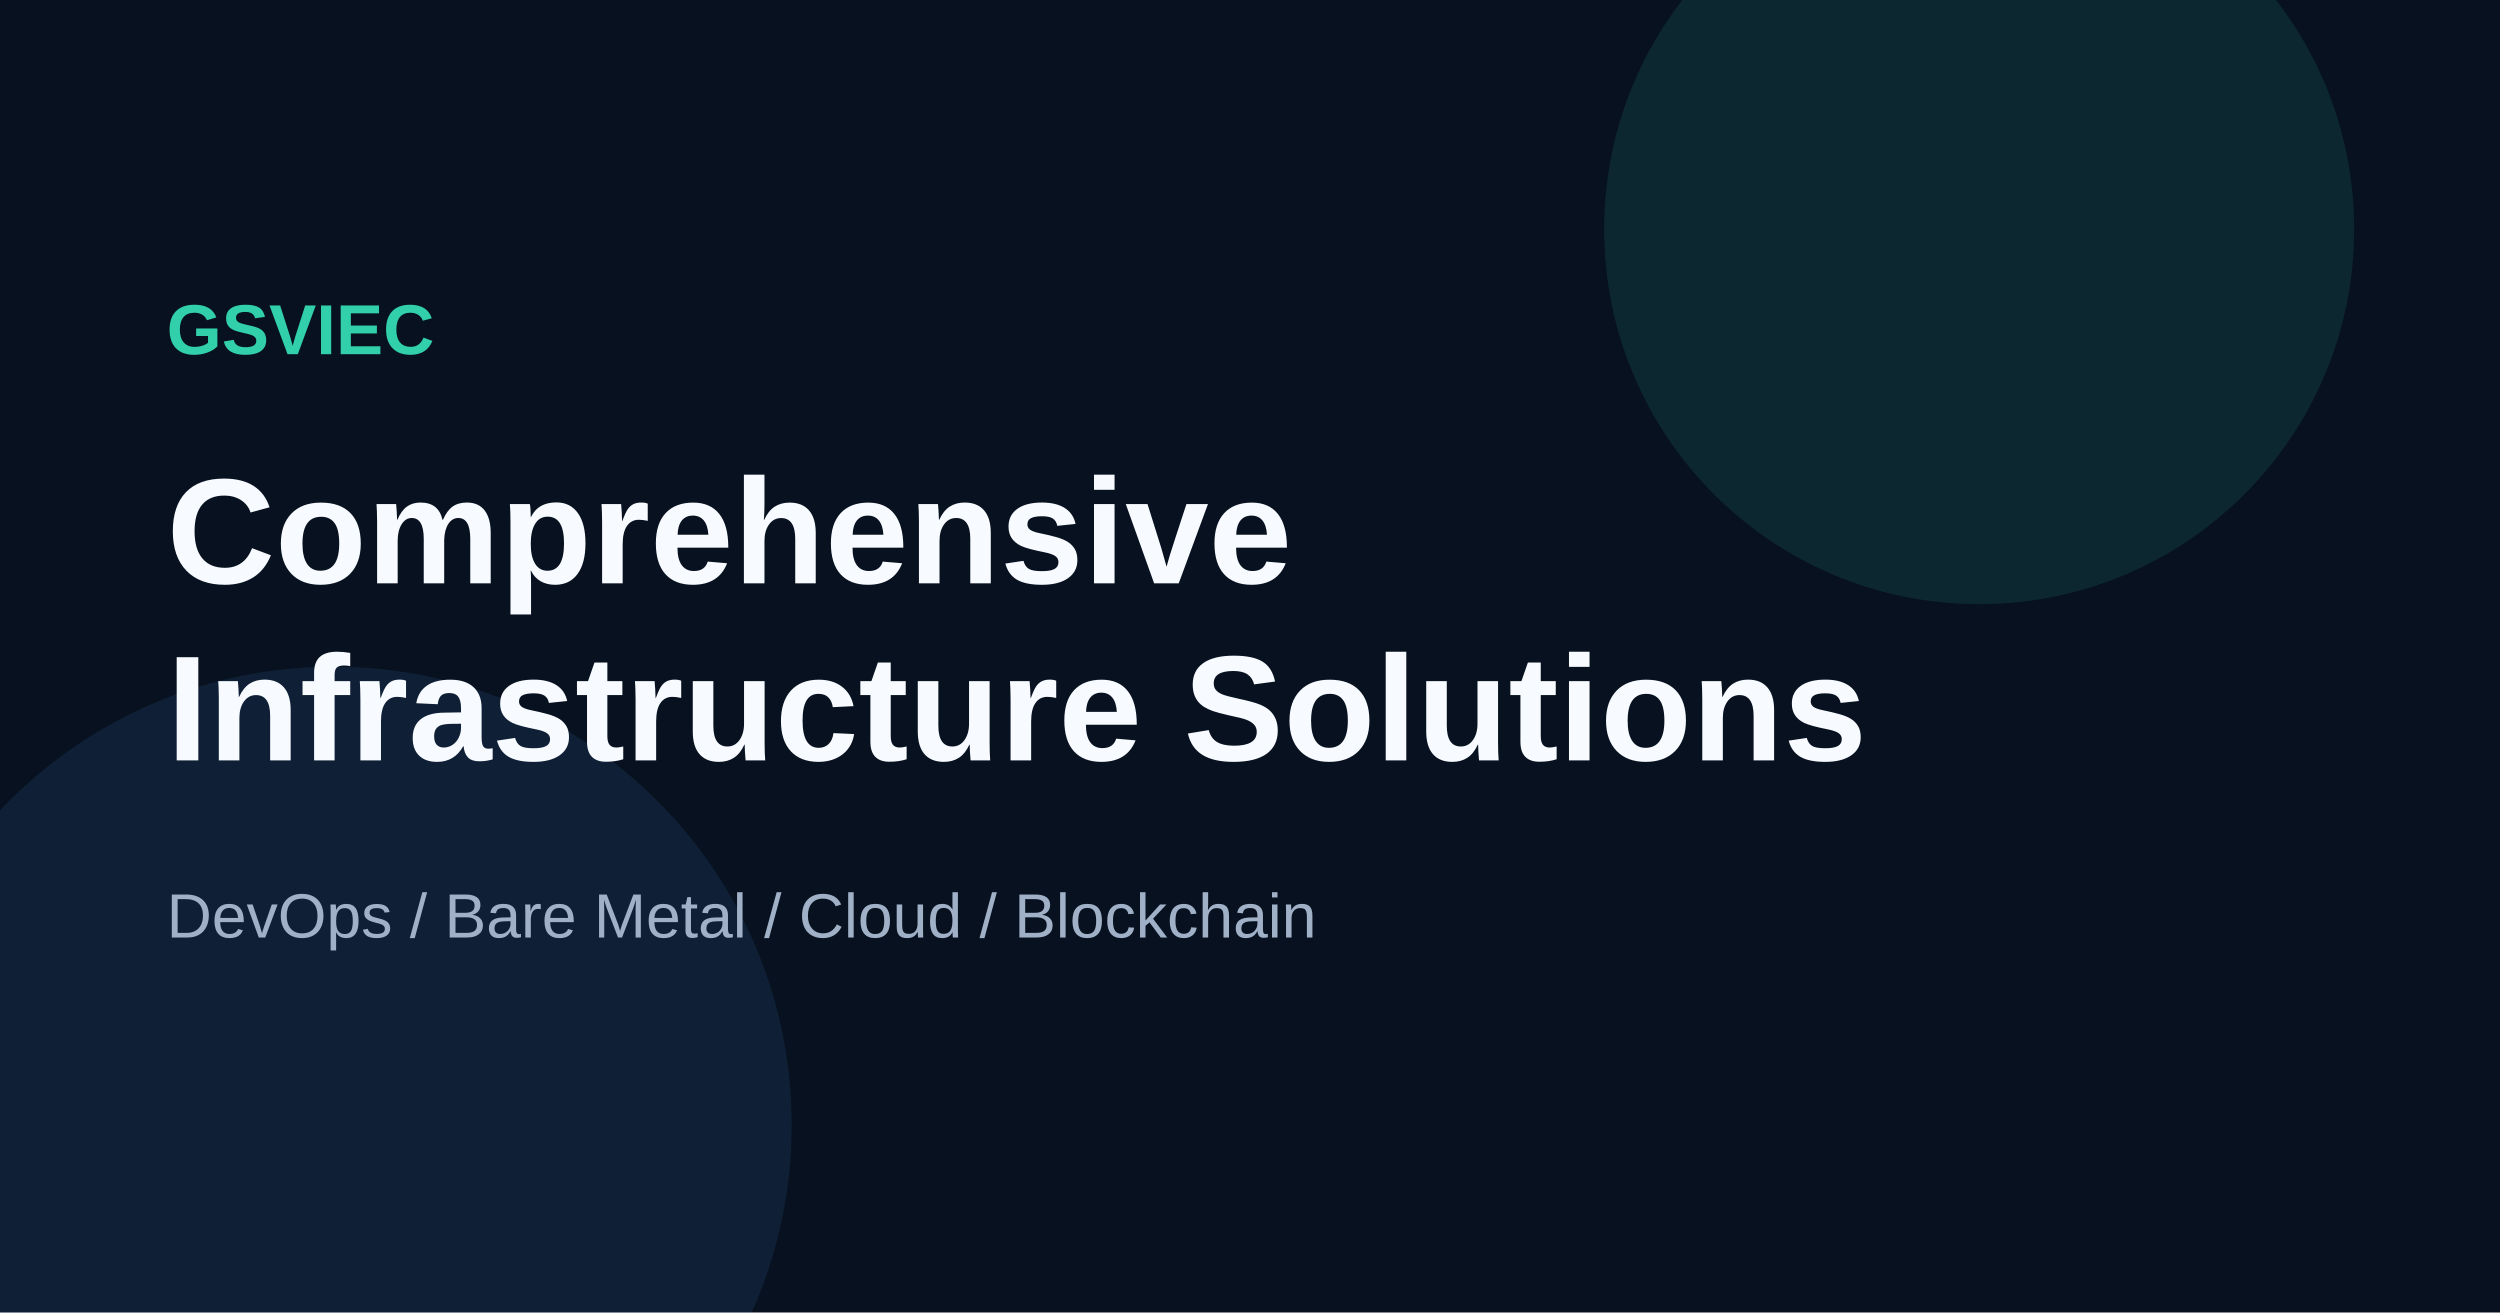
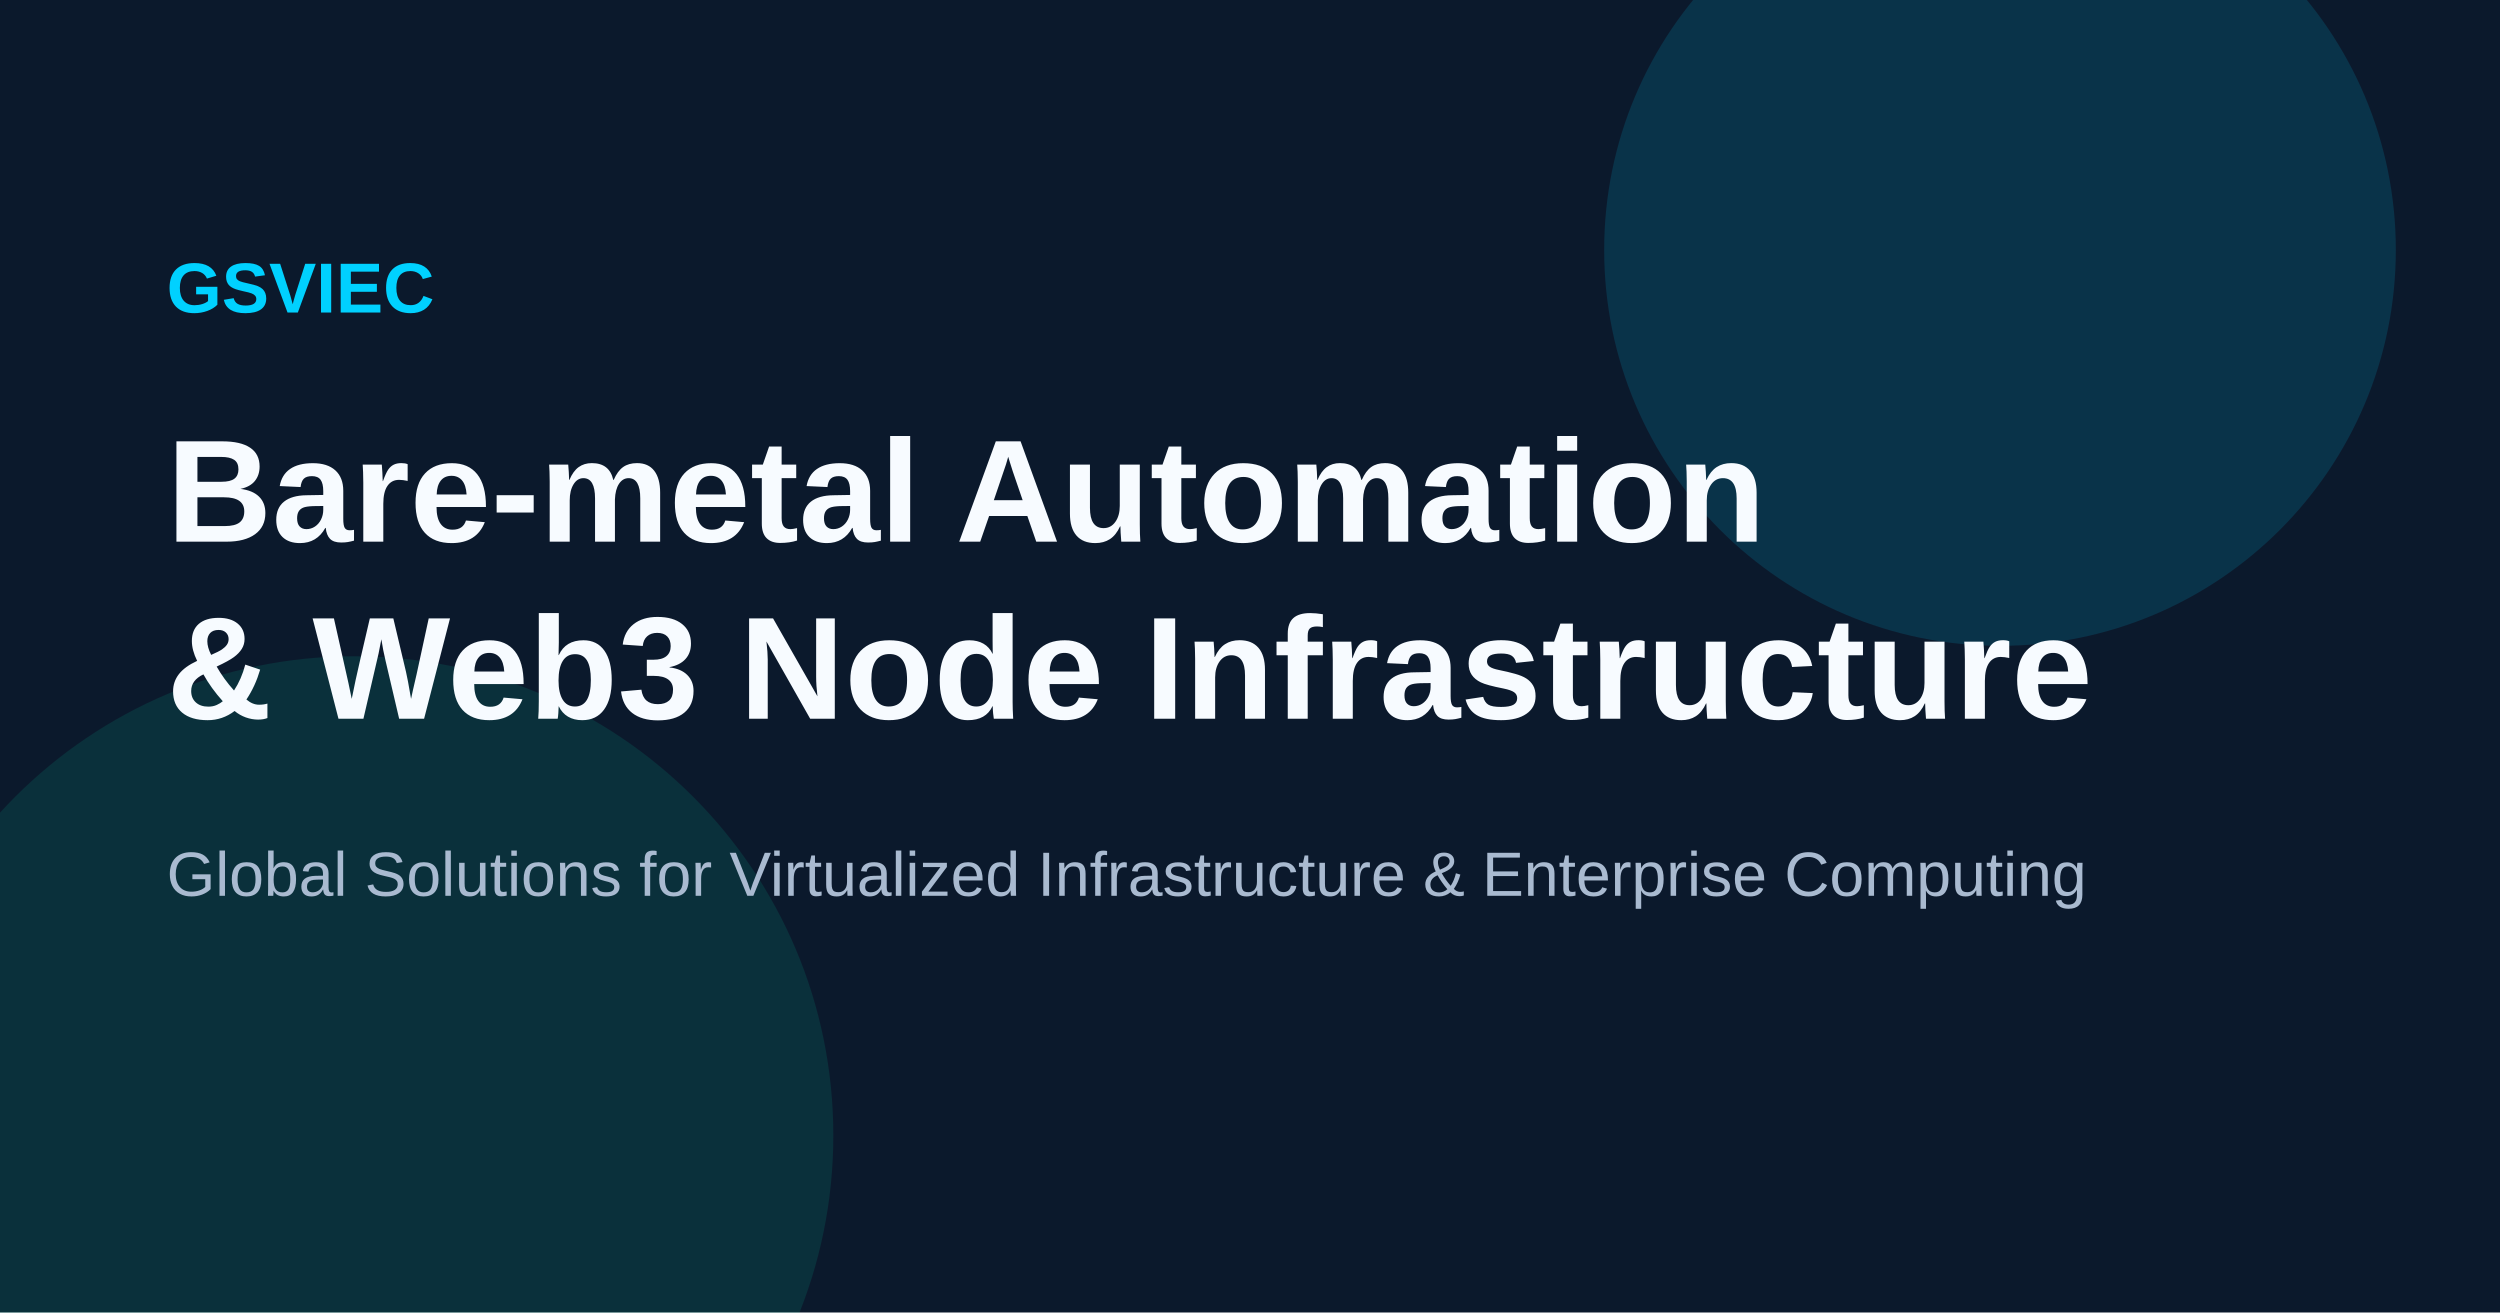
<svg xmlns="http://www.w3.org/2000/svg" width="1200" height="630" viewBox="0 0 1200 630">
-   <rect width="1200" height="630" fill="#07111f" />
-   <circle cx="950" cy="110" r="180" fill="#31d0aa" opacity=".12" />
-   <circle cx="160" cy="540" r="220" fill="#5fa8ff" opacity=".10" />
-   <text x="80" y="170" fill="#31d0aa" font-family="Arial, sans-serif" font-size="34" font-weight="700">GSVIEC</text>
-   <text x="80" y="280" fill="#f7fbff" font-family="Arial, sans-serif" font-size="72" font-weight="700">Comprehensive</text>
-   <text x="80" y="365" fill="#f7fbff" font-family="Arial, sans-serif" font-size="72" font-weight="700">Infrastructure Solutions</text>
-   <text x="80" y="450" fill="#9fb0c7" font-family="Arial, sans-serif" font-size="30">DevOps / Bare Metal / Cloud / Blockchain</text>
+   <rect width="1200" height="630" fill="#0B192C" />
+   <circle cx="960" cy="120" r="190" fill="#00D1FF" opacity=".14" />
+   <circle cx="170" cy="545" r="230" fill="#00FFC2" opacity=".10" />
+   <text x="80" y="150" fill="#00D1FF" font-family="Arial, sans-serif" font-size="34" font-weight="700">GSVIEC</text>
+   <text x="80" y="260" fill="#f7fbff" font-family="Arial, sans-serif" font-size="70" font-weight="700">Bare-metal Automation</text>
+   <text x="80" y="345" fill="#f7fbff" font-family="Arial, sans-serif" font-size="70" font-weight="700">&amp; Web3 Node Infrastructure</text>
+   <text x="80" y="430" fill="#a9bad0" font-family="Arial, sans-serif" font-size="30">Global Solutions for Virtualized Infrastructure &amp; Enterprise Computing</text>
</svg>
